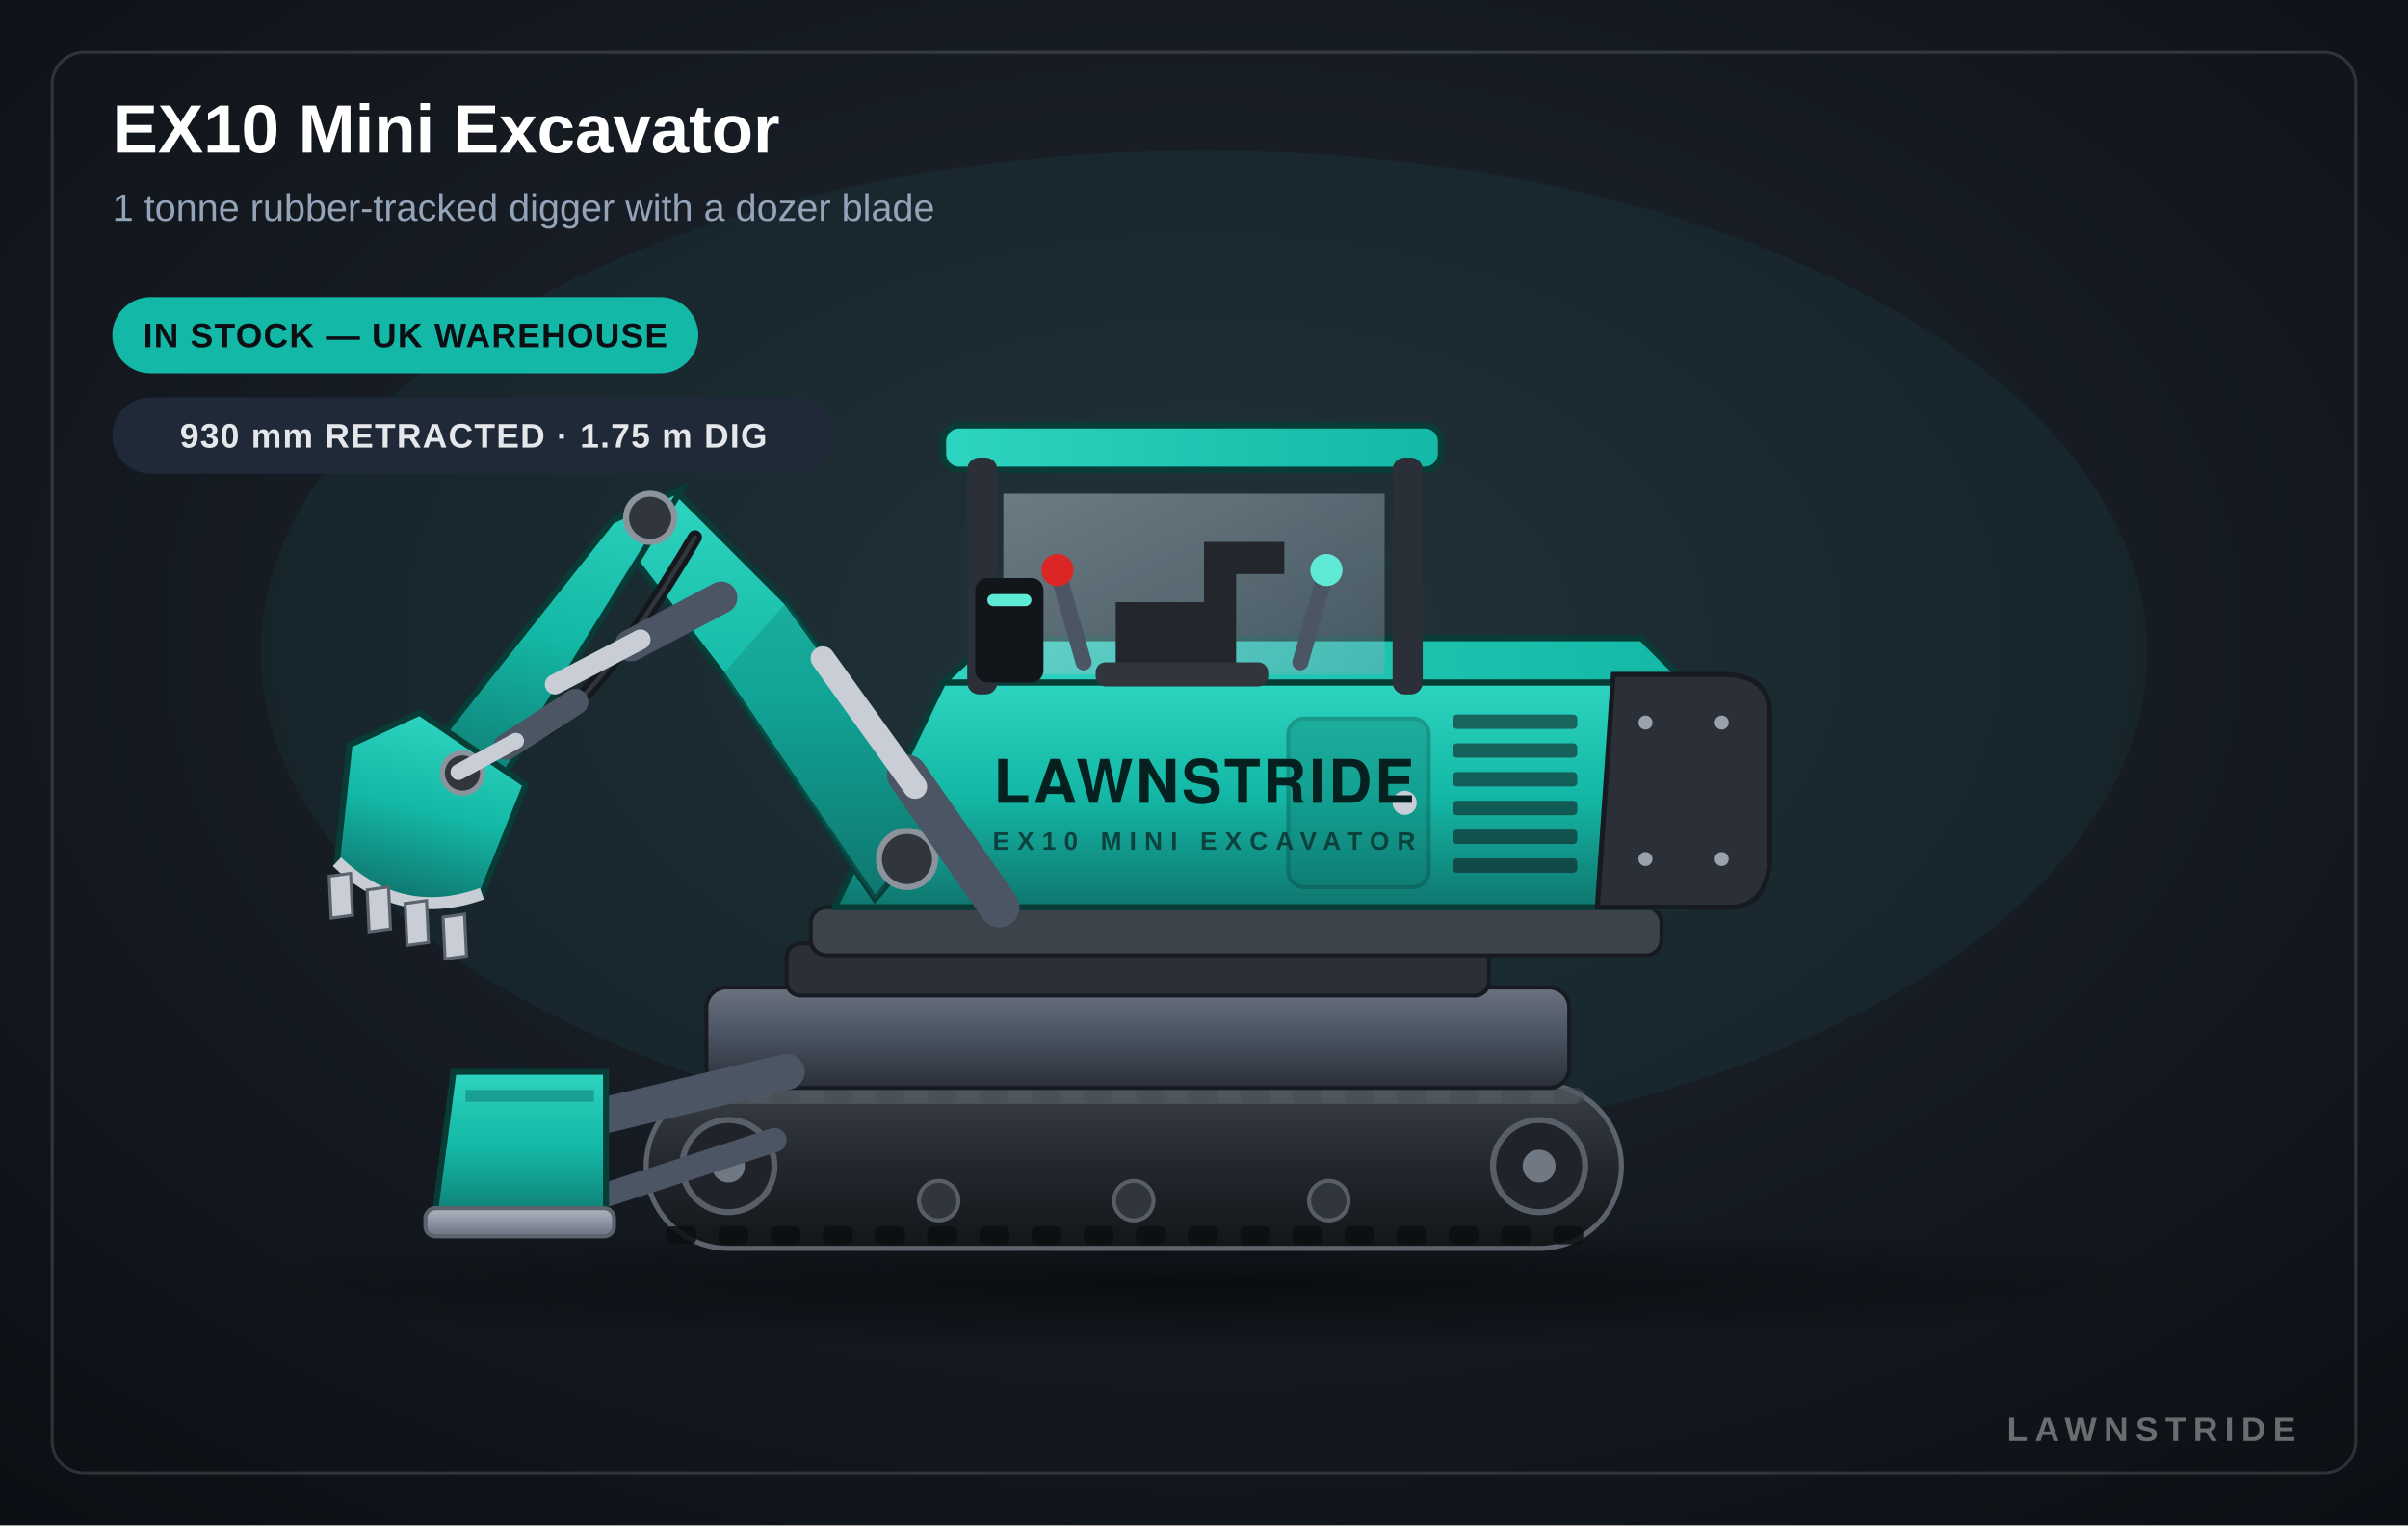
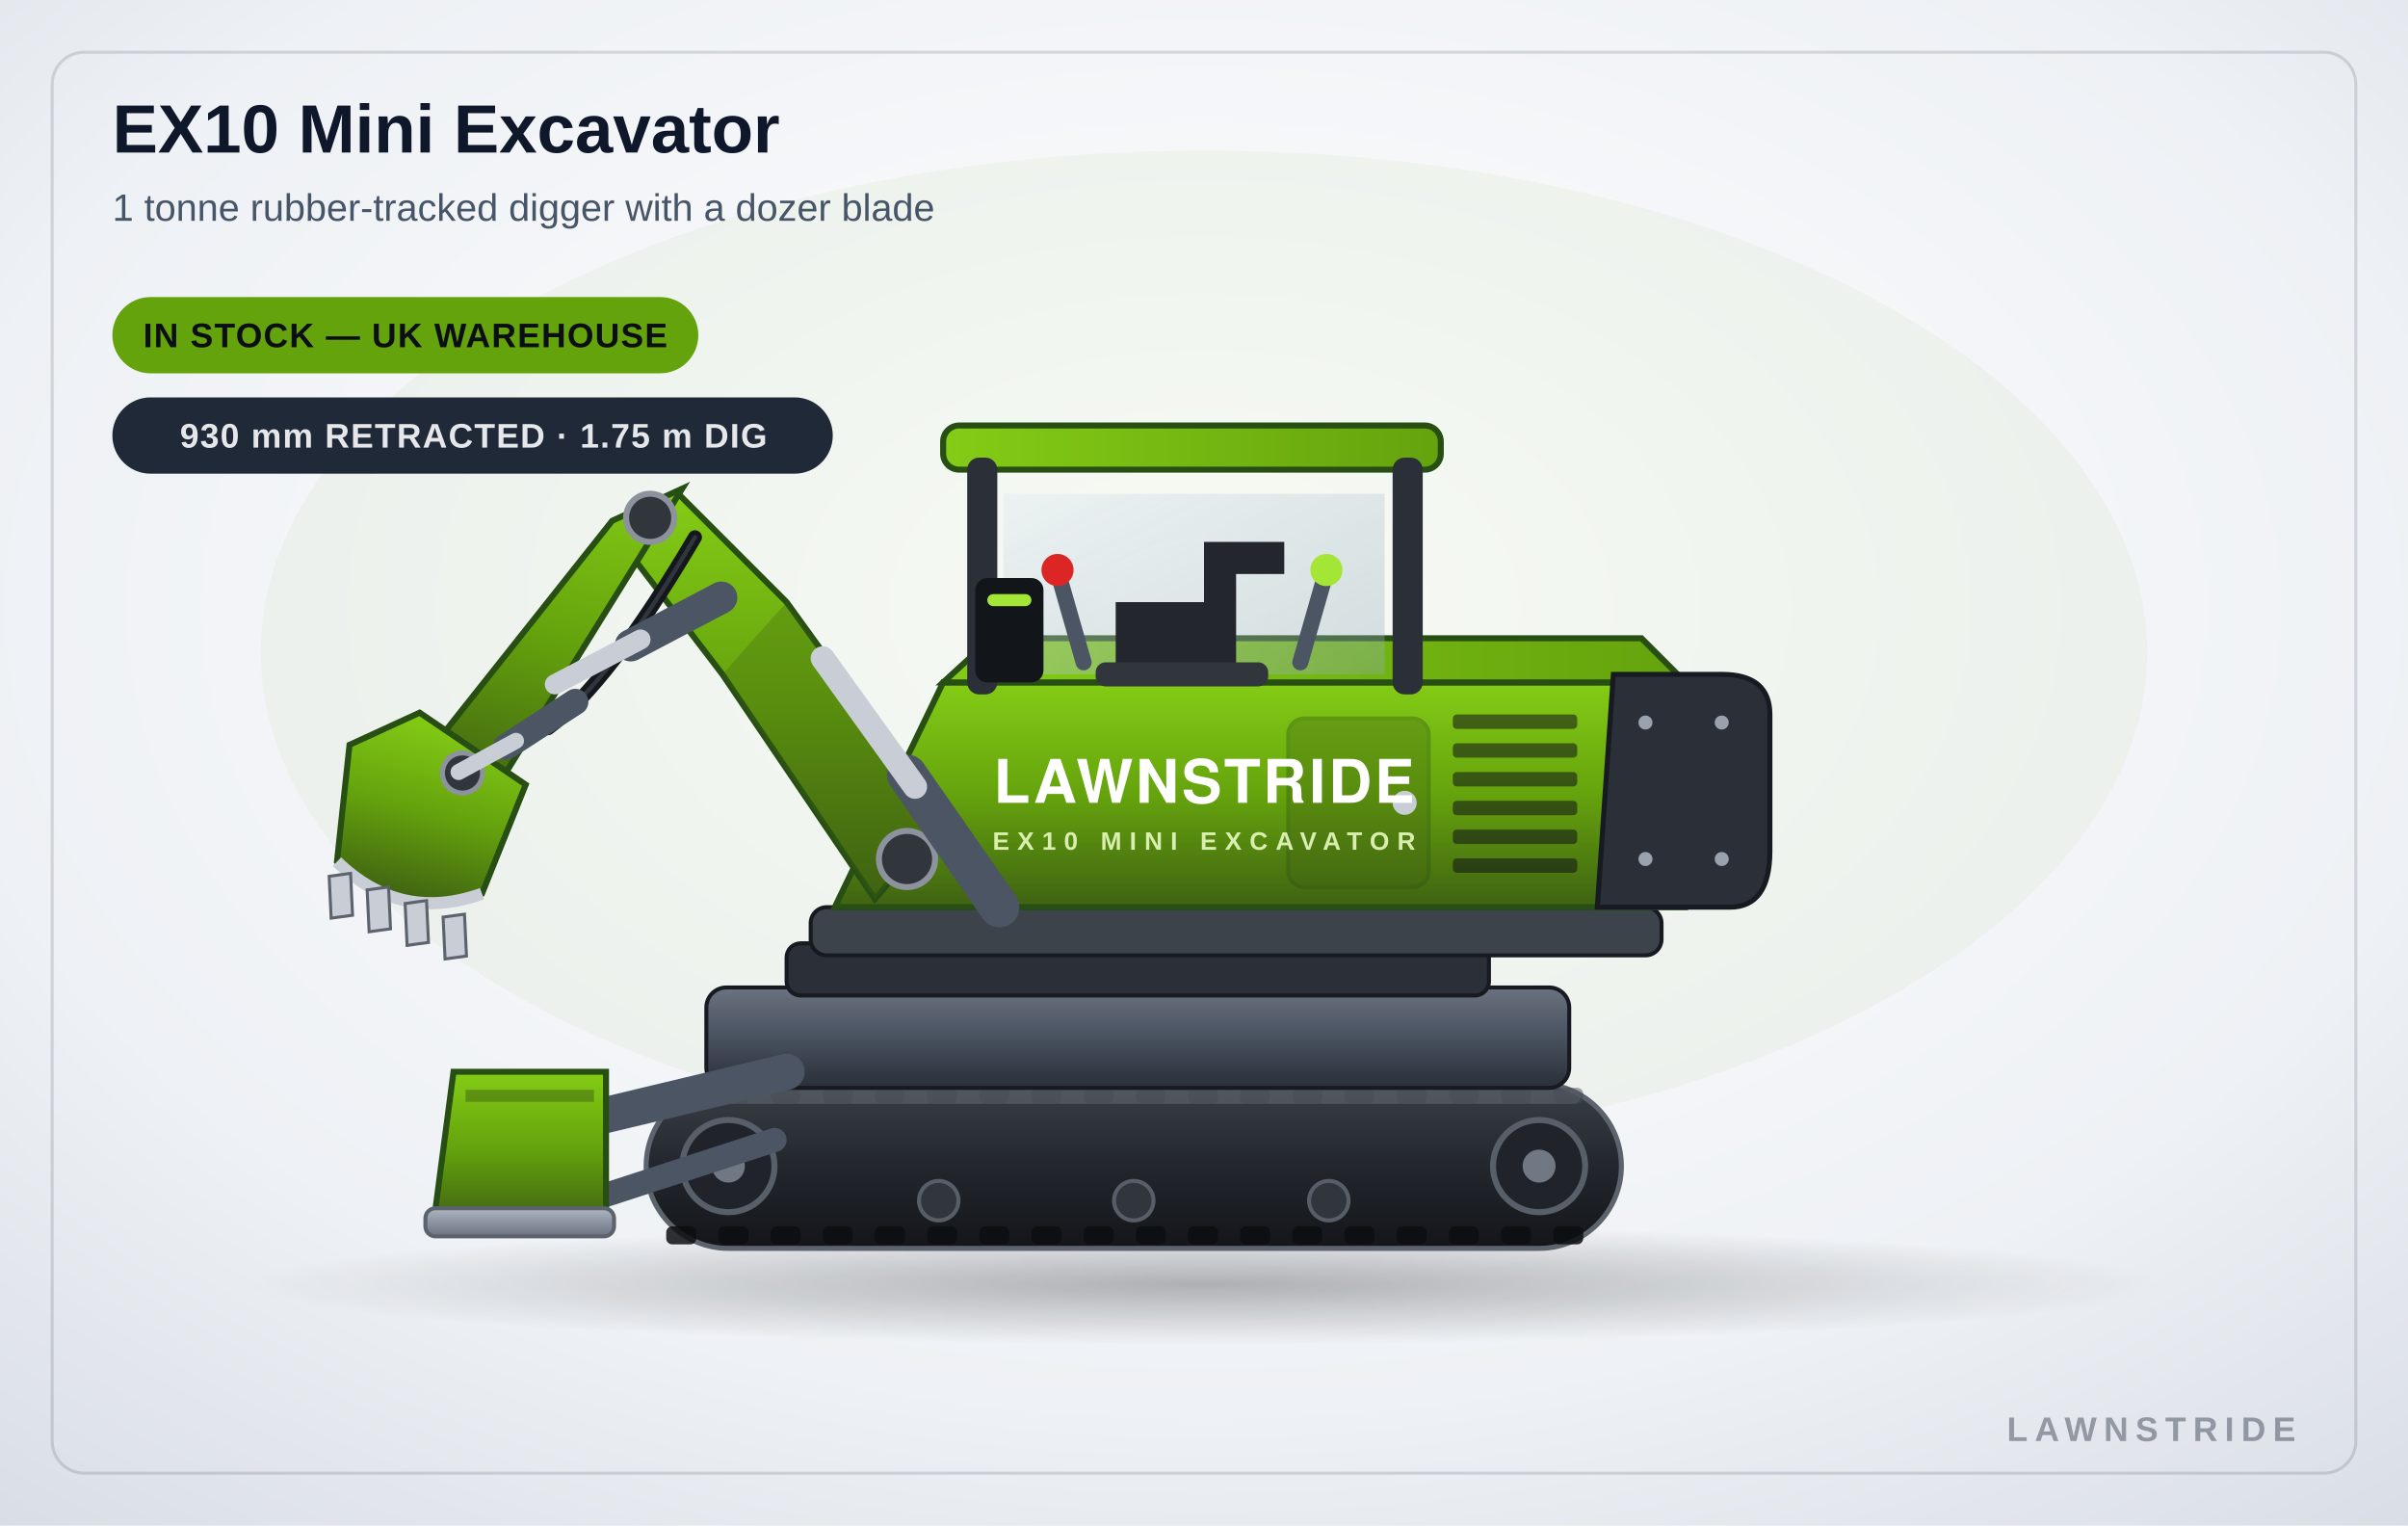
<svg xmlns="http://www.w3.org/2000/svg" viewBox="0 0 1200 760" width="1200" height="760" role="img">
  <defs>
    <linearGradient id="steel" x1="0" y1="0" x2="0" y2="1">
      <stop offset="0" stop-color="#6b7280" />
      <stop offset=".45" stop-color="#4b5563" />
      <stop offset="1" stop-color="#2a2f38" />
    </linearGradient>
    <linearGradient id="steelLite" x1="0" y1="0" x2="0" y2="1">
      <stop offset="0" stop-color="#aeb6c2" />
      <stop offset="1" stop-color="#6b7280" />
    </linearGradient>
    <linearGradient id="dark" x1="0" y1="0" x2="0" y2="1">
      <stop offset="0" stop-color="#31363f" />
      <stop offset="1" stop-color="#15181d" />
    </linearGradient>
    <linearGradient id="rubber" x1="0" y1="0" x2="0" y2="1">
      <stop offset="0" stop-color="#3a3f47" />
      <stop offset=".5" stop-color="#23272d" />
      <stop offset="1" stop-color="#131519" />
    </linearGradient>
    <radialGradient id="studioD" cx=".5" cy=".42" r=".78">
      <stop offset="0" stop-color="#232a33" />
      <stop offset=".6" stop-color="#141920" />
      <stop offset="1" stop-color="#0b0e13" />
    </radialGradient>
    <radialGradient id="studioL" cx=".5" cy=".4" r=".8">
      <stop offset="0" stop-color="#ffffff" />
      <stop offset=".65" stop-color="#eef1f5" />
      <stop offset="1" stop-color="#d7dce4" />
    </radialGradient>
    <linearGradient id="skyG" x1="0" y1="0" x2="0" y2="1">
      <stop offset="0" stop-color="#9fc0d8" />
      <stop offset=".55" stop-color="#cfe0ea" />
      <stop offset="1" stop-color="#e8eef2" />
    </linearGradient>
    <radialGradient id="shadow" cx=".5" cy=".5" r=".5">
      <stop offset="0" stop-color="#000" stop-opacity=".55" />
      <stop offset="1" stop-color="#000" stop-opacity="0" />
    </radialGradient>
    <linearGradient id="glassG" x1="0" y1="0" x2="1" y2="1">
      <stop offset="0" stop-color="#dfeaf2" stop-opacity=".9" />
      <stop offset="1" stop-color="#8fa6b8" stop-opacity=".75" />
    </linearGradient>
    <linearGradient id="paint" x1="0" y1="0" x2="0" y2="1">
-       <stop offset="0" stop-color="#2dd4bf" />
-       <stop offset=".5" stop-color="#14b8a6" />
-       <stop offset="1" stop-color="#0f766e" />
+       <stop offset="0" stop-color="#84cc16" />
+       <stop offset=".5" stop-color="#65a30d" />
+       <stop offset="1" stop-color="#3f6212" />
    </linearGradient>
    <linearGradient id="paintTop" x1="0" y1="0" x2="1" y2="0">
-       <stop offset="0" stop-color="#2dd4bf" />
-       <stop offset="1" stop-color="#14b8a6" />
+       <stop offset="0" stop-color="#84cc16" />
+       <stop offset="1" stop-color="#65a30d" />
    </linearGradient>
  </defs>
-   <rect width="1200" height="760" fill="url(#studioD)" />
-   <ellipse cx="600.0" cy="640" rx="504.0" ry="34" fill="url(#shadow)" />
-   <ellipse cx="600" cy="325" rx="470" ry="250" fill="#14b8a6" opacity=".06" />
+   <rect width="1200" height="760" fill="url(#studioL)" />
+   <ellipse cx="600.0" cy="640" rx="480.0" ry="30" fill="url(#shadow)" opacity=".5" />
+   <ellipse cx="600" cy="325" rx="470" ry="250" fill="#65a30d" opacity=".05" />
  <rect x="322" y="540" width="486" height="82" rx="41.0" fill="url(#rubber)" stroke="#5c636d" stroke-width="2.5" />
  <rect x="342.5" y="543" width="445.0" height="7" rx="3.5" fill="#6e767f" opacity=".45" />
  <rect x="332" y="611" width="15" height="9" rx="3" fill="#0c0e11" opacity=".85" />
  <rect x="332" y="542" width="15" height="8" rx="3" fill="#454b54" opacity=".5" />
  <rect x="358" y="611" width="15" height="9" rx="3" fill="#0c0e11" opacity=".85" />
  <rect x="358" y="542" width="15" height="8" rx="3" fill="#454b54" opacity=".5" />
  <rect x="384" y="611" width="15" height="9" rx="3" fill="#0c0e11" opacity=".85" />
  <rect x="384" y="542" width="15" height="8" rx="3" fill="#454b54" opacity=".5" />
  <rect x="410" y="611" width="15" height="9" rx="3" fill="#0c0e11" opacity=".85" />
  <rect x="410" y="542" width="15" height="8" rx="3" fill="#454b54" opacity=".5" />
  <rect x="436" y="611" width="15" height="9" rx="3" fill="#0c0e11" opacity=".85" />
  <rect x="436" y="542" width="15" height="8" rx="3" fill="#454b54" opacity=".5" />
  <rect x="462" y="611" width="15" height="9" rx="3" fill="#0c0e11" opacity=".85" />
  <rect x="462" y="542" width="15" height="8" rx="3" fill="#454b54" opacity=".5" />
  <rect x="488" y="611" width="15" height="9" rx="3" fill="#0c0e11" opacity=".85" />
  <rect x="488" y="542" width="15" height="8" rx="3" fill="#454b54" opacity=".5" />
  <rect x="514" y="611" width="15" height="9" rx="3" fill="#0c0e11" opacity=".85" />
  <rect x="514" y="542" width="15" height="8" rx="3" fill="#454b54" opacity=".5" />
  <rect x="540" y="611" width="15" height="9" rx="3" fill="#0c0e11" opacity=".85" />
  <rect x="540" y="542" width="15" height="8" rx="3" fill="#454b54" opacity=".5" />
  <rect x="566" y="611" width="15" height="9" rx="3" fill="#0c0e11" opacity=".85" />
  <rect x="566" y="542" width="15" height="8" rx="3" fill="#454b54" opacity=".5" />
  <rect x="592" y="611" width="15" height="9" rx="3" fill="#0c0e11" opacity=".85" />
  <rect x="592" y="542" width="15" height="8" rx="3" fill="#454b54" opacity=".5" />
  <rect x="618" y="611" width="15" height="9" rx="3" fill="#0c0e11" opacity=".85" />
  <rect x="618" y="542" width="15" height="8" rx="3" fill="#454b54" opacity=".5" />
  <rect x="644" y="611" width="15" height="9" rx="3" fill="#0c0e11" opacity=".85" />
  <rect x="644" y="542" width="15" height="8" rx="3" fill="#454b54" opacity=".5" />
  <rect x="670" y="611" width="15" height="9" rx="3" fill="#0c0e11" opacity=".85" />
  <rect x="670" y="542" width="15" height="8" rx="3" fill="#454b54" opacity=".5" />
  <rect x="696" y="611" width="15" height="9" rx="3" fill="#0c0e11" opacity=".85" />
  <rect x="696" y="542" width="15" height="8" rx="3" fill="#454b54" opacity=".5" />
  <rect x="722" y="611" width="15" height="9" rx="3" fill="#0c0e11" opacity=".85" />
  <rect x="722" y="542" width="15" height="8" rx="3" fill="#454b54" opacity=".5" />
  <rect x="748" y="611" width="15" height="9" rx="3" fill="#0c0e11" opacity=".85" />
  <rect x="748" y="542" width="15" height="8" rx="3" fill="#454b54" opacity=".5" />
  <rect x="774" y="611" width="15" height="9" rx="3" fill="#0c0e11" opacity=".85" />
  <rect x="774" y="542" width="15" height="8" rx="3" fill="#454b54" opacity=".5" />
  <circle cx="363.0" cy="581.0" r="22.96" fill="#20242a" stroke="#585f69" stroke-width="3" />
  <circle cx="767.0" cy="581.0" r="22.96" fill="#20242a" stroke="#585f69" stroke-width="3" />
  <circle cx="363.0" cy="581.0" r="8.2" fill="#6f7883" />
  <circle cx="767.0" cy="581.0" r="8.2" fill="#6f7883" />
  <circle cx="467.8" cy="598.22" r="9.84" fill="#31363d" stroke="#575e68" stroke-width="2" />
  <circle cx="565.0" cy="598.22" r="9.84" fill="#31363d" stroke="#575e68" stroke-width="2" />
  <circle cx="662.2" cy="598.22" r="9.84" fill="#31363d" stroke="#575e68" stroke-width="2" />
  <rect x="352" y="492" width="430" height="50" rx="10" fill="url(#steel)" stroke="#171b21" stroke-width="2" />
  <rect x="392" y="470" width="350" height="26" rx="7" fill="#2a2f38" stroke="#171b21" stroke-width="2" />
  <g transform="translate(0,0)">
    <path d="M300 556 L392 534" stroke="#4b5563" stroke-width="18" stroke-linecap="round" />
    <path d="M300 596 L386 568" stroke="#4b5563" stroke-width="12" stroke-linecap="round" />
-     <path d="M226 534 L302 534 L302 610 L216 610 Z" fill="url(#paint)" stroke="#083c37" stroke-width="3" />
+     <path d="M226 534 L302 534 L302 610 L216 610 Z" fill="url(#paint)" stroke="#274e13" stroke-width="3" />
    <rect x="212" y="602" width="94" height="14" rx="5" fill="url(#steelLite)" stroke="#5c636d" stroke-width="2" />
-     <path d="M232 546 L296 546" stroke="#0f766e" stroke-width="6" opacity=".5" />
+     <path d="M232 546 L296 546" stroke="#3f6212" stroke-width="6" opacity=".5" />
  </g>
  <rect x="404" y="452" width="424" height="24" rx="8" fill="#3d434b" stroke="#171b21" stroke-width="2" />
-   <path d="M416 452 L840 452 L860 366 L840 340 L470 340 Z" fill="url(#paint)" stroke="#083c37" stroke-width="3" />
-   <path d="M470 340 L840 340 L818 318 L494 318 Z" fill="url(#paintTop)" stroke="#083c37" stroke-width="3" />
+   <path d="M416 452 L840 452 L860 366 L840 340 L470 340 Z" fill="url(#paint)" stroke="#274e13" stroke-width="3" />
+   <path d="M470 340 L840 340 L818 318 L494 318 Z" fill="url(#paintTop)" stroke="#274e13" stroke-width="3" />
  <path d="M796 452 L862 452 Q882 452 882 424 L882 356 Q882 336 858 336 L804 336 Z" fill="#2a2f38" stroke="#171b21" stroke-width="2.5" />
  <circle cx="820" cy="360" r="3.5" fill="#9aa2ad" />
  <circle cx="858" cy="360" r="3.5" fill="#9aa2ad" />
  <circle cx="820" cy="428" r="3.5" fill="#9aa2ad" />
  <circle cx="858" cy="428" r="3.5" fill="#9aa2ad" />
  <rect x="724" y="356.0" width="62" height="7.167" rx="2" fill="#0f1216" opacity=".55" />
  <rect x="724" y="370.333" width="62" height="7.167" rx="2" fill="#0f1216" opacity=".55" />
  <rect x="724" y="384.667" width="62" height="7.167" rx="2" fill="#0f1216" opacity=".55" />
  <rect x="724" y="399.0" width="62" height="7.167" rx="2" fill="#0f1216" opacity=".55" />
  <rect x="724" y="413.333" width="62" height="7.167" rx="2" fill="#0f1216" opacity=".55" />
  <rect x="724" y="427.667" width="62" height="7.167" rx="2" fill="#0f1216" opacity=".55" />
-   <rect x="642" y="358" width="70" height="84" rx="8" fill="#0f766e" opacity=".35" stroke="#083c37" stroke-width="2" />
+   <rect x="642" y="358" width="70" height="84" rx="8" fill="#3f6212" opacity=".35" stroke="#274e13" stroke-width="2" />
  <circle cx="700" cy="400" r="6" fill="#c9ced6" />
-   <rect x="470" y="212" width="248" height="22" rx="8" fill="url(#paintTop)" stroke="#083c37" stroke-width="3" />
+   <rect x="470" y="212" width="248" height="22" rx="8" fill="url(#paintTop)" stroke="#274e13" stroke-width="3" />
  <rect x="482" y="228" width="15" height="118" rx="6" fill="#2a2f38" />
  <rect x="694" y="228" width="15" height="118" rx="6" fill="#2a2f38" />
  <path d="M500 336 L690 336 L690 246 L500 246 Z" fill="url(#glassG)" opacity=".45" />
  <path d="M556 336 L616 336 L616 286 L640 286 L640 270 L600 270 L600 300 L556 300 Z" fill="#23272d" />
  <rect x="546" y="330" width="86" height="12" rx="5" fill="#31363d" />
  <path d="M540 330 L528 288" stroke="#4b5563" stroke-width="8" stroke-linecap="round" />
  <path d="M648 330 L660 288" stroke="#4b5563" stroke-width="8" stroke-linecap="round" />
  <circle cx="527" cy="284" r="8" fill="#dc2626" />
-   <circle cx="661" cy="284" r="8" fill="#5eead4" />
+   <circle cx="661" cy="284" r="8" fill="#a3e635" />
  <rect x="486" y="288" width="34" height="52" rx="6" fill="#12161b" />
-   <rect x="492" y="296" width="22" height="6" rx="3" fill="#5eead4" />
+   <rect x="492" y="296" width="22" height="6" rx="3" fill="#a3e635" />
  <g transform="rotate(0 452 428)">
-     <path d="M436 448 L470 408 L392 300 L338 246 L308 268 L360 336 Z" fill="url(#paint)" stroke="#083c37" stroke-width="3" />
-     <path d="M436 448 L470 408 L392 300 L360 336 Z" fill="#0f766e" opacity=".3" />
+     <path d="M436 448 L470 408 L392 300 L338 246 L308 268 L360 336 Z" fill="url(#paint)" stroke="#274e13" stroke-width="3" />
+     <path d="M436 448 L470 408 L392 300 L360 336 Z" fill="#3f6212" opacity=".3" />
    <circle cx="452" cy="428" r="14" fill="#31363d" stroke="#8c939d" stroke-width="3" />
    <path d="M498 452 L452 386" stroke="#4b5563" stroke-width="20" stroke-linecap="round" />
    <path d="M456 392 L410 328" stroke="#c9ced6" stroke-width="12" stroke-linecap="round" />
    <g transform="rotate(14 324 258)">
-       <path d="M336 240 L306 264 L246 396 L280 414 Z" fill="url(#paint)" stroke="#083c37" stroke-width="3" />
+       <path d="M336 240 L306 264 L246 396 L280 414 Z" fill="url(#paint)" stroke="#274e13" stroke-width="3" />
      <circle cx="324" cy="258" r="12" fill="#31363d" stroke="#8c939d" stroke-width="3" />
      <path d="M348 262 Q324.0 343.0 300 372" fill="none" stroke="#14171c" stroke-width="7" stroke-linecap="round" />
      <path d="M348 262 Q324.0 343.0 300 372" fill="none" stroke="#3d434b" stroke-width="2.1" stroke-linecap="round" opacity=".7" />
      <path d="M368 288 L330 322" stroke="#4b5563" stroke-width="16" stroke-linecap="round" />
      <path d="M334 318 L298 350" stroke="#c9ced6" stroke-width="10" stroke-linecap="round" />
      <g transform="rotate(0 264 404)">
-         <path d="M236 380 L296 402 L288 460 Q252 484 214 462 L206 404 Z" fill="url(#paint)" stroke="#083c37" stroke-width="3" />
+         <path d="M236 380 L296 402 L288 460 Q252 484 214 462 L206 404 Z" fill="url(#paint)" stroke="#274e13" stroke-width="3" />
        <path d="M214 462 Q252 484 288 460" fill="none" stroke="#c9ced6" stroke-width="6" />
        <path d="M212 470 l6 20 l10 -4 l-6 -20 z" fill="#c9ced6" stroke="#5c636d" stroke-width="1.5" />
        <path d="M232 472 l6 20 l10 -4 l-6 -20 z" fill="#c9ced6" stroke="#5c636d" stroke-width="1.5" />
        <path d="M252 474 l6 20 l10 -4 l-6 -20 z" fill="#c9ced6" stroke="#5c636d" stroke-width="1.5" />
        <path d="M272 476 l6 20 l10 -4 l-6 -20 z" fill="#c9ced6" stroke="#5c636d" stroke-width="1.5" />
        <circle cx="264" cy="404" r="10" fill="#31363d" stroke="#8c939d" stroke-width="2.5" />
      </g>
      <path d="M310 356 L282 386" stroke="#4b5563" stroke-width="13" stroke-linecap="round" />
      <path d="M286 382 L262 404" stroke="#c9ced6" stroke-width="8" stroke-linecap="round" />
    </g>
  </g>
-   <text x="600" y="400" text-anchor="middle" font-family="Arial Black,Helvetica,sans-serif" font-weight="800" font-size="30" letter-spacing="1.3" fill="#04211f">LAWNSTRIDE</text>
-   <text x="600" y="423.4" text-anchor="middle" font-family="Arial,Helvetica,sans-serif" font-weight="700" font-size="12.6" letter-spacing="3.9" fill="#0b3b36" opacity=".92">EX10 MINI EXCAVATOR</text>
-   <text x="56" y="76" font-family="Arial,Helvetica,sans-serif" font-weight="800" font-size="34" fill="#ffffff">EX10 Mini Excavator</text>
-   <text x="56" y="110" font-family="Arial,Helvetica,sans-serif" font-weight="500" font-size="19" fill="#93a3b8">1 tonne rubber-tracked digger with a dozer blade</text>
-   <rect x="56" y="148" width="292" height="38" rx="19.0" fill="#14b8a6" />
+   <text x="600" y="400" text-anchor="middle" font-family="Arial Black,Helvetica,sans-serif" font-weight="800" font-size="30" letter-spacing="1.3" fill="#ffffff">LAWNSTRIDE</text>
+   <text x="600" y="423.4" text-anchor="middle" font-family="Arial,Helvetica,sans-serif" font-weight="700" font-size="12.6" letter-spacing="3.9" fill="#e4f7bd" opacity=".92">EX10 MINI EXCAVATOR</text>
+   <text x="56" y="76" font-family="Arial,Helvetica,sans-serif" font-weight="800" font-size="34" fill="#0f172a">EX10 Mini Excavator</text>
+   <text x="56" y="110" font-family="Arial,Helvetica,sans-serif" font-weight="500" font-size="19" fill="#475569">1 tonne rubber-tracked digger with a dozer blade</text>
+   <rect x="56" y="148" width="292" height="38" rx="19.0" fill="#65a30d" />
  <text x="202" y="173" text-anchor="middle" font-family="Arial,Helvetica,sans-serif" font-weight="800" font-size="17" letter-spacing=".6" fill="#0b0e13">IN STOCK — UK WAREHOUSE</text>
  <rect x="56" y="198" width="359" height="38" rx="19.0" fill="#1f2937" />
  <text x="236" y="223" text-anchor="middle" font-family="Arial,Helvetica,sans-serif" font-weight="800" font-size="17" letter-spacing=".6" fill="#e5e7eb">930 mm RETRACTED · 1.75 m DIG</text>
-   <rect x="26" y="26" width="1148" height="708" rx="16" fill="none" stroke="#ffffff" stroke-width="1.5" opacity=".14" />
-   <text x="1144" y="718" text-anchor="end" font-family="Arial,Helvetica,sans-serif" font-weight="800" font-size="17" letter-spacing="3.5" fill="#ffffff" opacity=".38">LAWNSTRIDE</text>
+   <rect x="26" y="26" width="1148" height="708" rx="16" fill="none" stroke="#0f172a" stroke-width="1.5" opacity=".14" />
+   <text x="1144" y="718" text-anchor="end" font-family="Arial,Helvetica,sans-serif" font-weight="800" font-size="17" letter-spacing="3.5" fill="#0f172a" opacity=".38">LAWNSTRIDE</text>
</svg>
